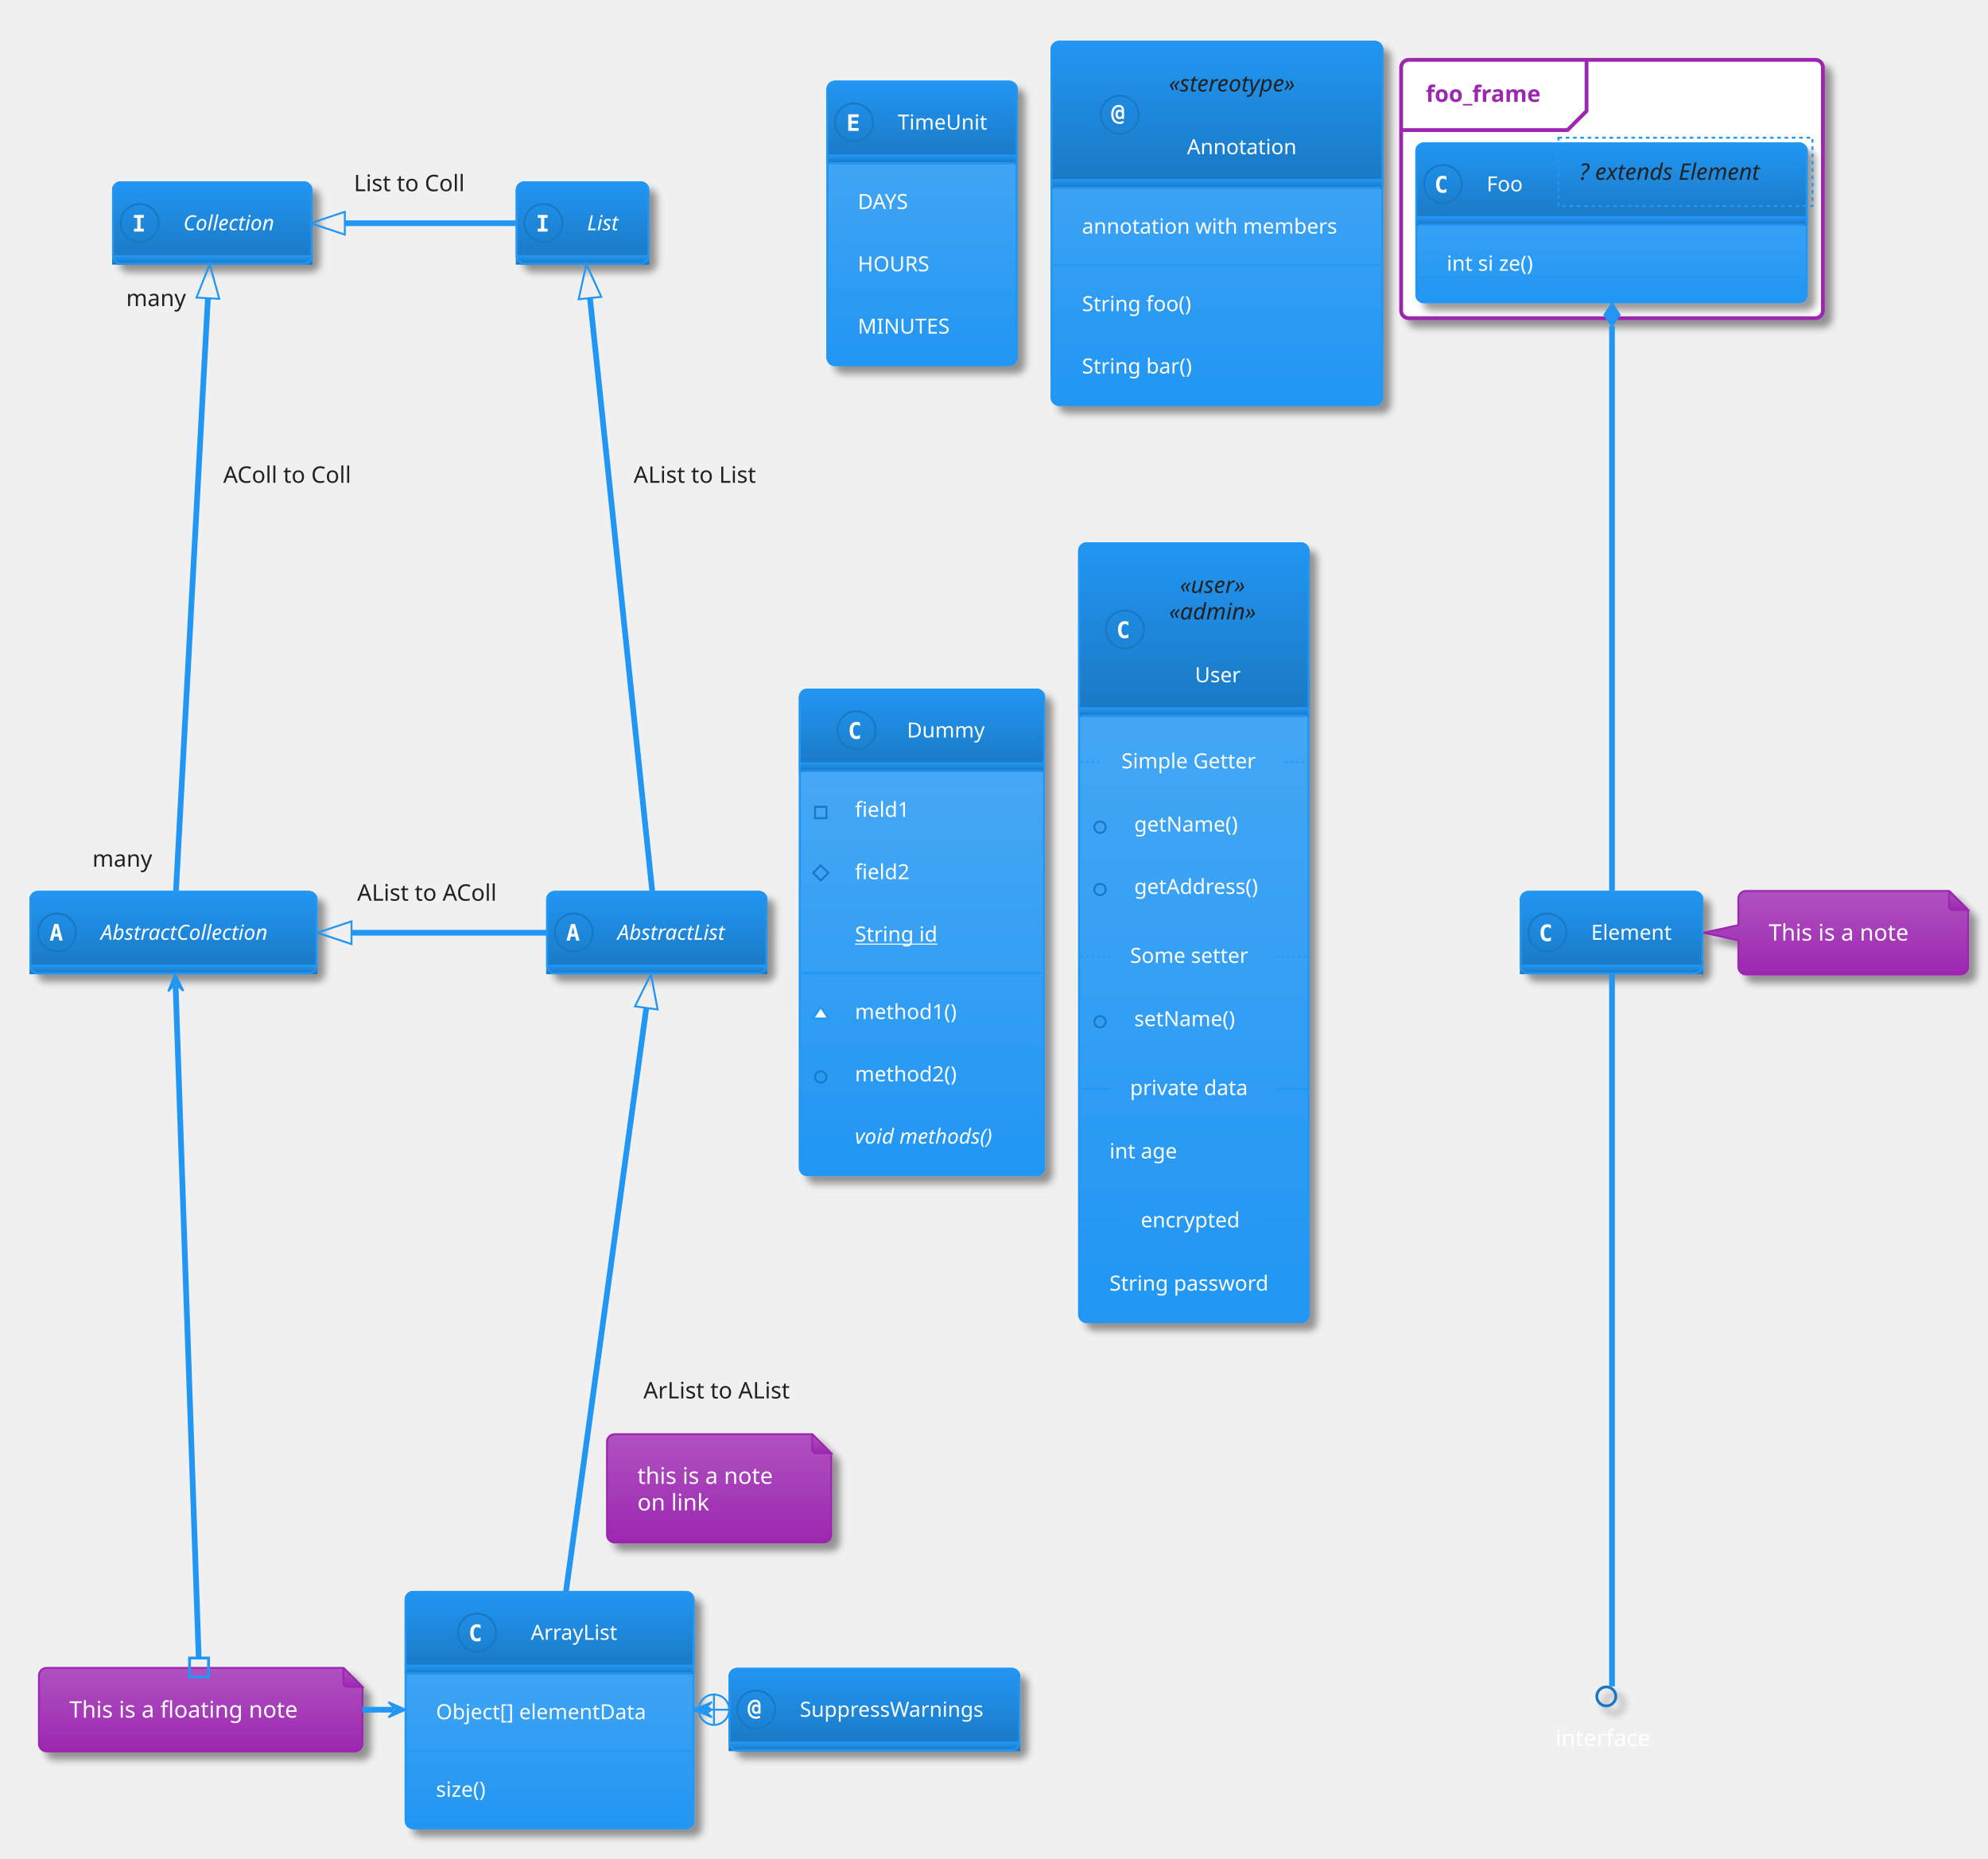
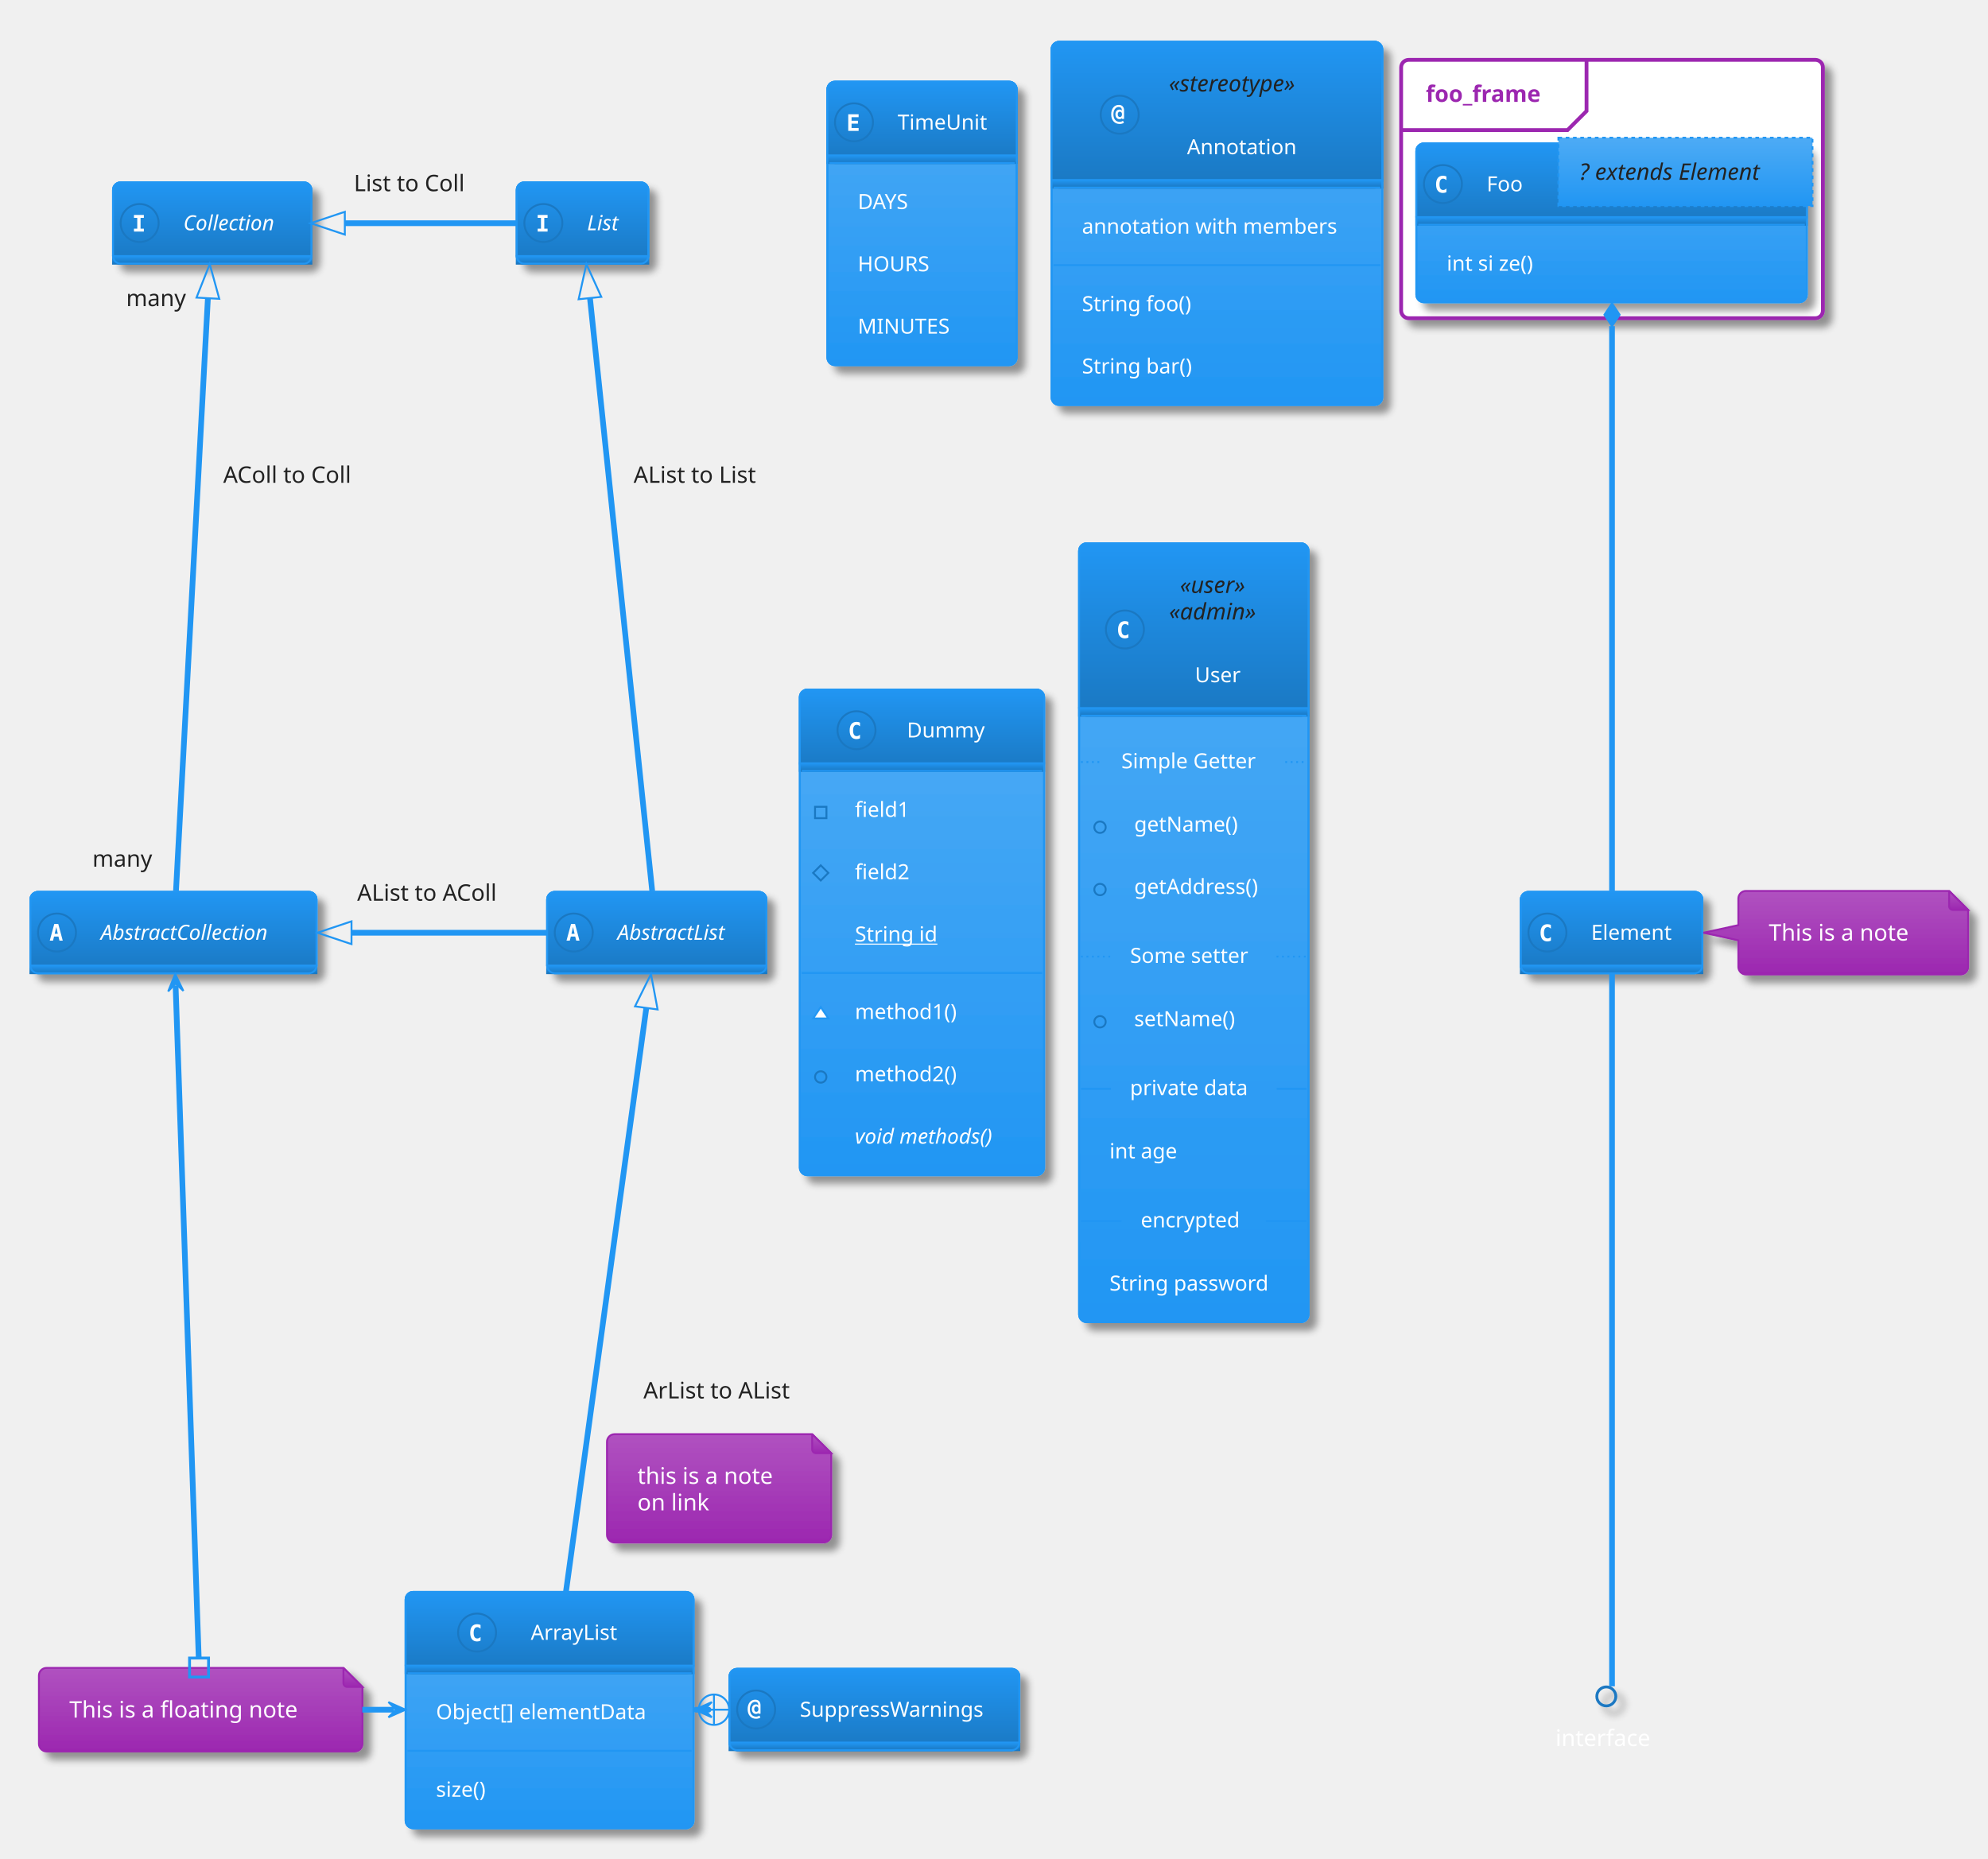
<svg xmlns="http://www.w3.org/2000/svg" contentStyleType="text/css" height="1019.792px" preserveAspectRatio="none" style="width:1090px;height:1019px;" version="1.1" viewBox="0 0 1090 1019" width="1090.625px" zoomAndPan="magnify">
  <defs>
    <linearGradient id="g10hmwjz29aixd0" x1="50%" x2="50%" y1="0%" y2="100%">
      <stop offset="0%" stop-color="#FFFFFF" />
      <stop offset="100%" stop-color="#FFFFFF" />
    </linearGradient>
    <filter height="300%" id="f10hmwjz29aixd" width="300%" x="-1" y="-1">
      <feGaussianBlur result="blurOut" stdDeviation="2.083" />
      <feColorMatrix in="blurOut" result="blurOut2" type="matrix" values="0 0 0 0 0 0 0 0 0 0 0 0 0 0 0 0 0 0 .4 0" />
      <feOffset dx="4.167" dy="4.167" in="blurOut2" result="blurOut3" />
      <feBlend in="SourceGraphic" in2="blurOut3" mode="normal" />
    </filter>
    <linearGradient id="g10hmwjz29aixd1" x1="50%" x2="50%" y1="0%" y2="100%">
      <stop offset="0%" stop-color="#4DABF5" />
      <stop offset="100%" stop-color="#2196F3" />
    </linearGradient>
    <linearGradient id="g10hmwjz29aixd2" x1="50%" x2="50%" y1="0%" y2="100%">
      <stop offset="0%" stop-color="#2196F3" />
      <stop offset="100%" stop-color="#1A78C2" />
    </linearGradient>
    <linearGradient id="g10hmwjz29aixd3" x1="50%" x2="50%" y1="0%" y2="100%">
      <stop offset="0%" stop-color="#B052C0" />
      <stop offset="100%" stop-color="#9C27B0" />
    </linearGradient>
  </defs>
  <g>
    <g id="cluster_foo_frame">
      <rect fill="url(#g10hmwjz29aixd0)" filter="url(#f10hmwjz29aixd)" height="141.667" rx="4.167" ry="4.167" style="stroke:#9C27B0;stroke-width:2.083;" width="231.25" x="768.229" y="32.812" />
      <path d="M869.883,32.812 L869.883,60.905 L859.467,71.322 L768.229,71.322 " fill="none" style="stroke:#9C27B0;stroke-width:2.083;" />
      <text fill="#9C27B0" font-family="Verdana" font-size="12.5" font-weight="bold" lengthAdjust="spacing" textLength="70.404" x="781.771" y="55.874">foo_frame</text>
    </g>
    <g id="elem_AbstractList">
      <rect codeLine="7" fill="url(#g10hmwjz29aixd1)" filter="url(#f10hmwjz29aixd)" height="44.588" id="AbstractList" rx="4.167" ry="4.167" style="stroke:#2196F3;stroke-width:1.042;" width="120.212" x="300" y="489.062" />
      <rect fill="url(#g10hmwjz29aixd2)" height="44.588" rx="4.167" ry="4.167" style="stroke:url(#g10hmwjz29aixd2);stroke-width:1.042;" width="120.212" x="300" y="489.062" />
      <rect fill="url(#g10hmwjz29aixd2)" height="4.167" style="stroke:url(#g10hmwjz29aixd2);stroke-width:1.042;" width="120.212" x="300" y="529.484" />
      <rect codeLine="7" fill="none" height="44.588" id="AbstractList" rx="4.167" ry="4.167" style="stroke:#2196F3;stroke-width:1.042;" width="120.212" x="300" y="489.062" />
      <ellipse cx="314.583" cy="511.357" fill="none" rx="10.417" ry="10.417" style="stroke:#1A78C2;stroke-width:1.042;" />
      <path d="M314.176,508.313 L313.33,512.04 L315.039,512.04 L314.176,508.313 Z M313.086,506.669 L315.283,506.669 L317.741,515.784 L315.934,515.784 L315.381,513.538 L312.972,513.538 L312.419,515.784 L310.612,515.784 L313.086,506.669 Z " fill="#FFFFFF" />
      <text fill="#FFFFFF" font-family="Verdana" font-size="11.458" font-style="italic" lengthAdjust="spacing" textLength="68.129" x="338.542" y="515.323">AbstractList</text>
    </g>
    <g id="elem_AbstractCollection">
      <rect codeLine="8" fill="url(#g10hmwjz29aixd1)" filter="url(#f10hmwjz29aixd)" height="44.588" id="AbstractCollection" rx="4.167" ry="4.167" style="stroke:#2196F3;stroke-width:1.042;" width="156.859" x="16.667" y="489.062" />
      <rect fill="url(#g10hmwjz29aixd2)" height="44.588" rx="4.167" ry="4.167" style="stroke:url(#g10hmwjz29aixd2);stroke-width:1.042;" width="156.859" x="16.667" y="489.062" />
      <rect fill="url(#g10hmwjz29aixd2)" height="4.167" style="stroke:url(#g10hmwjz29aixd2);stroke-width:1.042;" width="156.859" x="16.667" y="529.484" />
      <rect codeLine="8" fill="none" height="44.588" id="AbstractCollection" rx="4.167" ry="4.167" style="stroke:#2196F3;stroke-width:1.042;" width="156.859" x="16.667" y="489.062" />
      <ellipse cx="31.25" cy="511.357" fill="none" rx="10.417" ry="10.417" style="stroke:#1A78C2;stroke-width:1.042;" />
      <path d="M30.843,508.313 L29.997,512.04 L31.706,512.04 L30.843,508.313 Z M29.753,506.669 L31.95,506.669 L34.408,515.784 L32.601,515.784 L32.047,513.538 L29.639,513.538 L29.085,515.784 L27.279,515.784 L29.753,506.669 Z " fill="#FFFFFF" />
      <text fill="#FFFFFF" font-family="Verdana" font-size="11.458" font-style="italic" lengthAdjust="spacing" textLength="104.775" x="55.208" y="515.323">AbstractCollection</text>
    </g>
    <g id="elem_List">
      <rect codeLine="9" fill="url(#g10hmwjz29aixd1)" filter="url(#f10hmwjz29aixd)" height="44.588" id="List" rx="4.167" ry="4.167" style="stroke:#2196F3;stroke-width:1.042;" width="72.113" x="283.333" y="100" />
      <rect fill="url(#g10hmwjz29aixd2)" height="44.588" rx="4.167" ry="4.167" style="stroke:url(#g10hmwjz29aixd2);stroke-width:1.042;" width="72.113" x="283.333" y="100" />
      <rect fill="url(#g10hmwjz29aixd2)" height="4.167" style="stroke:url(#g10hmwjz29aixd2);stroke-width:1.042;" width="72.113" x="283.333" y="140.422" />
      <rect codeLine="9" fill="none" height="44.588" id="List" rx="4.167" ry="4.167" style="stroke:#2196F3;stroke-width:1.042;" width="72.113" x="283.333" y="100" />
      <ellipse cx="297.917" cy="122.294" fill="none" rx="10.417" ry="10.417" style="stroke:#1A78C2;stroke-width:1.042;" />
      <path d="M294.808,119.462 L294.808,117.867 L300.228,117.867 L300.228,119.462 L298.421,119.462 L298.421,125.387 L300.228,125.387 L300.228,126.982 L294.808,126.982 L294.808,125.387 L296.615,125.387 L296.615,119.462 L294.808,119.462 Z " fill="#FFFFFF" />
      <text fill="#FFFFFF" font-family="Verdana" font-size="11.458" font-style="italic" lengthAdjust="spacing" textLength="20.03" x="321.875" y="126.261">List</text>
    </g>
    <g id="elem_Collection">
      <rect codeLine="10" fill="url(#g10hmwjz29aixd1)" filter="url(#f10hmwjz29aixd)" height="44.588" id="Collection" rx="4.167" ry="4.167" style="stroke:#2196F3;stroke-width:1.042;" width="108.76" x="61.979" y="100" />
      <rect fill="url(#g10hmwjz29aixd2)" height="44.588" rx="4.167" ry="4.167" style="stroke:url(#g10hmwjz29aixd2);stroke-width:1.042;" width="108.76" x="61.979" y="100" />
      <rect fill="url(#g10hmwjz29aixd2)" height="4.167" style="stroke:url(#g10hmwjz29aixd2);stroke-width:1.042;" width="108.76" x="61.979" y="140.422" />
      <rect codeLine="10" fill="none" height="44.588" id="Collection" rx="4.167" ry="4.167" style="stroke:#2196F3;stroke-width:1.042;" width="108.76" x="61.979" y="100" />
      <ellipse cx="76.562" cy="122.294" fill="none" rx="10.417" ry="10.417" style="stroke:#1A78C2;stroke-width:1.042;" />
      <path d="M73.454,119.462 L73.454,117.867 L78.874,117.867 L78.874,119.462 L77.067,119.462 L77.067,125.387 L78.874,125.387 L78.874,126.982 L73.454,126.982 L73.454,125.387 L75.26,125.387 L75.26,119.462 L73.454,119.462 Z " fill="#FFFFFF" />
      <text fill="#FFFFFF" font-family="Verdana" font-size="11.458" font-style="italic" lengthAdjust="spacing" textLength="56.676" x="100.521" y="126.261">Collection</text>
    </g>
    <g id="elem_ArrayList">
      <rect codeLine="20" fill="url(#g10hmwjz29aixd1)" filter="url(#f10hmwjz29aixd)" height="129.598" id="ArrayList" rx="4.167" ry="4.167" style="stroke:#2196F3;stroke-width:1.042;" width="157.842" x="222.396" y="872.917" />
      <rect fill="url(#g10hmwjz29aixd2)" height="44.588" rx="4.167" ry="4.167" style="stroke:url(#g10hmwjz29aixd2);stroke-width:1.042;" width="157.842" x="222.396" y="872.917" />
      <rect fill="url(#g10hmwjz29aixd2)" height="4.167" style="stroke:url(#g10hmwjz29aixd2);stroke-width:1.042;" width="157.842" x="222.396" y="913.338" />
      <rect codeLine="20" fill="none" height="129.598" id="ArrayList" rx="4.167" ry="4.167" style="stroke:#2196F3;stroke-width:1.042;" width="157.842" x="222.396" y="872.917" />
      <ellipse cx="261.579" cy="895.211" fill="none" rx="10.417" ry="10.417" style="stroke:#1A78C2;stroke-width:1.042;" />
      <path d="M263.483,899.638 Q263.06,899.849 262.588,899.963 Q262.116,900.077 261.611,900.077 Q259.756,900.077 258.779,898.873 Q257.819,897.652 257.819,895.357 Q257.819,893.046 258.779,891.842 Q259.756,890.621 261.611,890.621 Q262.116,890.621 262.588,890.735 Q263.076,890.832 263.483,891.06 L263.483,893.062 Q263.027,892.639 262.588,892.444 Q262.149,892.232 261.693,892.232 Q260.7,892.232 260.195,893.03 Q259.691,893.811 259.691,895.357 Q259.691,896.887 260.195,897.668 Q260.7,898.45 261.693,898.45 Q262.149,898.45 262.588,898.254 Q263.027,898.059 263.483,897.636 L263.483,899.638 Z " fill="#FFFFFF" />
      <text fill="#FFFFFF" font-family="Verdana" font-size="11.458" lengthAdjust="spacing" textLength="51.093" x="291.004" y="899.178">ArrayList</text>
      <line style="stroke:#2196F3;stroke-width:1.042;" x1="223.438" x2="379.196" y1="917.505" y2="917.505" />
      <text fill="#FFFFFF" font-family="Verdana" font-size="11.458" lengthAdjust="spacing" textLength="124.509" x="239.062" y="942.724">Object[] elementData</text>
      <line style="stroke:#2196F3;stroke-width:1.042;" x1="223.438" x2="379.196" y1="960.01" y2="960.01" />
      <text fill="#FFFFFF" font-family="Verdana" font-size="11.458" lengthAdjust="spacing" textLength="31.158" x="239.062" y="985.229">size()</text>
    </g>
    <g id="elem_TimeUnit">
      <rect codeLine="25" fill="url(#g10hmwjz29aixd1)" filter="url(#f10hmwjz29aixd)" height="155.436" id="TimeUnit" rx="4.167" ry="4.167" style="stroke:#2196F3;stroke-width:1.042;" width="103.802" x="453.646" y="44.792" />
      <rect fill="url(#g10hmwjz29aixd2)" height="44.588" rx="4.167" ry="4.167" style="stroke:url(#g10hmwjz29aixd2);stroke-width:1.042;" width="103.802" x="453.646" y="44.792" />
      <rect fill="url(#g10hmwjz29aixd2)" height="4.167" style="stroke:url(#g10hmwjz29aixd2);stroke-width:1.042;" width="103.802" x="453.646" y="85.213" />
      <rect codeLine="25" fill="none" height="155.436" id="TimeUnit" rx="4.167" ry="4.167" style="stroke:#2196F3;stroke-width:1.042;" width="103.802" x="453.646" y="44.792" />
      <ellipse cx="468.229" cy="67.086" fill="none" rx="10.417" ry="10.417" style="stroke:#1A78C2;stroke-width:1.042;" />
      <path d="M470.768,71.773 L465.088,71.773 L465.088,62.659 L470.768,62.659 L470.768,64.254 L466.894,64.254 L466.894,66.207 L470.394,66.207 L470.394,67.802 L466.894,67.802 L466.894,70.178 L470.768,70.178 L470.768,71.773 Z " fill="#FFFFFF" />
      <text fill="#FFFFFF" font-family="Verdana" font-size="11.458" lengthAdjust="spacing" textLength="51.719" x="492.188" y="71.053">TimeUnit</text>
      <line style="stroke:#2196F3;stroke-width:1.042;" x1="454.688" x2="556.407" y1="89.38" y2="89.38" />
      <text fill="#FFFFFF" font-family="Verdana" font-size="11.458" lengthAdjust="spacing" textLength="30.934" x="470.312" y="114.599">DAYS</text>
      <text fill="#FFFFFF" font-family="Verdana" font-size="11.458" lengthAdjust="spacing" textLength="41.257" x="470.312" y="148.771">HOURS</text>
      <text fill="#FFFFFF" font-family="Verdana" font-size="11.458" lengthAdjust="spacing" textLength="51.736" x="470.312" y="182.942">MINUTES</text>
    </g>
    <g id="elem_SuppressWarnings">
      <rect codeLine="31" fill="url(#g10hmwjz29aixd1)" filter="url(#f10hmwjz29aixd)" height="44.588" id="SuppressWarnings" rx="4.167" ry="4.167" style="stroke:#2196F3;stroke-width:1.042;" width="158.879" x="400" y="915.104" />
      <rect fill="url(#g10hmwjz29aixd2)" height="44.588" rx="4.167" ry="4.167" style="stroke:url(#g10hmwjz29aixd2);stroke-width:1.042;" width="158.879" x="400" y="915.104" />
      <rect fill="url(#g10hmwjz29aixd2)" height="4.167" style="stroke:url(#g10hmwjz29aixd2);stroke-width:1.042;" width="158.879" x="400" y="955.526" />
      <rect codeLine="31" fill="none" height="44.588" id="SuppressWarnings" rx="4.167" ry="4.167" style="stroke:#2196F3;stroke-width:1.042;" width="158.879" x="400" y="915.104" />
      <ellipse cx="414.583" cy="937.398" fill="none" rx="10.417" ry="10.417" style="stroke:#1A78C2;stroke-width:1.042;" />
      <path d="M415.837,937.203 Q415.837,936.503 415.527,936.112 Q415.218,935.722 414.665,935.722 Q414.128,935.722 413.818,936.112 Q413.509,936.503 413.509,937.203 Q413.509,937.887 413.818,938.277 Q414.128,938.668 414.665,938.668 Q415.218,938.668 415.527,938.277 Q415.837,937.887 415.837,937.203 Z M416.976,939.693 L415.772,939.693 L415.772,939.205 Q415.544,939.514 415.218,939.677 Q414.909,939.823 414.469,939.823 Q413.477,939.823 412.858,939.107 Q412.24,938.375 412.24,937.203 Q412.24,936.015 412.842,935.299 Q413.46,934.582 414.469,934.582 Q414.909,934.582 415.234,934.729 Q415.56,934.875 415.772,935.168 L415.772,934.924 Q415.772,934.094 415.316,933.639 Q414.86,933.183 414.03,933.183 Q412.76,933.183 411.947,934.306 Q411.149,935.413 411.149,937.203 Q411.149,939.075 412.077,940.198 Q413.005,941.304 414.551,941.304 Q415.039,941.304 415.495,941.158 Q415.95,941.012 416.374,940.719 L416.927,941.793 Q416.439,942.135 415.853,942.297 Q415.267,942.476 414.616,942.476 Q412.467,942.476 411.198,941.044 Q409.928,939.628 409.928,937.203 Q409.928,934.843 411.068,933.427 Q412.223,932.011 414.095,932.011 Q415.43,932.011 416.195,932.808 Q416.976,933.606 416.976,935.006 L416.976,939.693 Z " fill="#FFFFFF" />
      <text fill="#FFFFFF" font-family="Verdana" font-size="11.458" lengthAdjust="spacing" textLength="106.795" x="438.542" y="941.365">SuppressWarnings</text>
    </g>
    <g id="elem_Annotation">
      <rect codeLine="33" fill="url(#g10hmwjz29aixd1)" filter="url(#f10hmwjz29aixd)" height="199.154" id="Annotation" rx="4.167" ry="4.167" style="stroke:#2196F3;stroke-width:1.042;" width="181.324" x="576.562" y="22.917" />
      <rect fill="url(#g10hmwjz29aixd2)" height="79.972" rx="4.167" ry="4.167" style="stroke:url(#g10hmwjz29aixd2);stroke-width:1.042;" width="181.324" x="576.562" y="22.917" />
      <rect fill="url(#g10hmwjz29aixd2)" height="4.167" style="stroke:url(#g10hmwjz29aixd2);stroke-width:1.042;" width="181.324" x="576.562" y="98.722" />
      <rect codeLine="33" fill="none" height="199.154" id="Annotation" rx="4.167" ry="4.167" style="stroke:#2196F3;stroke-width:1.042;" width="181.324" x="576.562" y="22.917" />
      <ellipse cx="613.919" cy="62.903" fill="none" rx="10.417" ry="10.417" style="stroke:#1A78C2;stroke-width:1.042;" />
      <path d="M615.172,62.708 Q615.172,62.008 614.863,61.617 Q614.554,61.226 614,61.226 Q613.463,61.226 613.154,61.617 Q612.845,62.008 612.845,62.708 Q612.845,63.391 613.154,63.782 Q613.463,64.172 614,64.172 Q614.554,64.172 614.863,63.782 Q615.172,63.391 615.172,62.708 Z M616.312,65.198 L615.107,65.198 L615.107,64.71 Q614.879,65.019 614.554,65.181 Q614.244,65.328 613.805,65.328 Q612.812,65.328 612.194,64.612 Q611.575,63.879 611.575,62.708 Q611.575,61.519 612.177,60.803 Q612.796,60.087 613.805,60.087 Q614.244,60.087 614.57,60.234 Q614.895,60.38 615.107,60.673 L615.107,60.429 Q615.107,59.599 614.651,59.143 Q614.196,58.687 613.365,58.687 Q612.096,58.687 611.282,59.81 Q610.485,60.917 610.485,62.708 Q610.485,64.579 611.412,65.702 Q612.34,66.809 613.886,66.809 Q614.375,66.809 614.83,66.663 Q615.286,66.516 615.709,66.223 L616.263,67.297 Q615.774,67.639 615.188,67.802 Q614.602,67.981 613.951,67.981 Q611.803,67.981 610.534,66.549 Q609.264,65.133 609.264,62.708 Q609.264,60.347 610.403,58.931 Q611.559,57.516 613.431,57.516 Q614.765,57.516 615.53,58.313 Q616.312,59.111 616.312,60.51 L616.312,65.198 Z " fill="#FFFFFF" />
      <text fill="#222222" font-family="Verdana" font-size="12.5" font-style="italic" lengthAdjust="spacing" textLength="82.8" x="640.855" y="50.144">«stereotype»</text>
      <text fill="#FFFFFF" font-family="Verdana" font-size="11.458" lengthAdjust="spacing" textLength="62.836" x="650.837" y="84.562">Annotation</text>
      <line style="stroke:#2196F3;stroke-width:1.042;" x1="577.604" x2="756.845" y1="102.889" y2="102.889" />
      <text fill="#FFFFFF" font-family="Verdana" font-size="11.458" lengthAdjust="spacing" textLength="147.99" x="593.229" y="128.108">annotation with members</text>
      <line style="stroke:#2196F3;stroke-width:1.042;" x1="577.604" x2="756.845" y1="145.394" y2="145.394" />
      <text fill="#FFFFFF" font-family="Verdana" font-size="11.458" lengthAdjust="spacing" textLength="64.834" x="593.229" y="170.613">String foo()</text>
      <text fill="#FFFFFF" font-family="Verdana" font-size="11.458" lengthAdjust="spacing" textLength="65.785" x="593.229" y="204.785">String bar()</text>
    </g>
    <g id="elem_Dummy">
      <rect codeLine="39" fill="url(#g10hmwjz29aixd1)" filter="url(#f10hmwjz29aixd)" height="266.284" id="Dummy" rx="4.167" ry="4.167" style="stroke:#2196F3;stroke-width:1.042;" width="133.926" x="438.542" y="378.125" />
      <rect fill="url(#g10hmwjz29aixd2)" height="44.588" rx="4.167" ry="4.167" style="stroke:url(#g10hmwjz29aixd2);stroke-width:1.042;" width="133.926" x="438.542" y="378.125" />
      <rect fill="url(#g10hmwjz29aixd2)" height="4.167" style="stroke:url(#g10hmwjz29aixd2);stroke-width:1.042;" width="133.926" x="438.542" y="418.546" />
      <rect codeLine="39" fill="none" height="266.284" id="Dummy" rx="4.167" ry="4.167" style="stroke:#2196F3;stroke-width:1.042;" width="133.926" x="438.542" y="378.125" />
      <ellipse cx="469.619" cy="400.419" fill="none" rx="10.417" ry="10.417" style="stroke:#1A78C2;stroke-width:1.042;" />
      <path d="M471.523,404.846 Q471.1,405.058 470.628,405.172 Q470.156,405.286 469.651,405.286 Q467.796,405.286 466.819,404.081 Q465.859,402.861 465.859,400.566 Q465.859,398.254 466.819,397.05 Q467.796,395.829 469.651,395.829 Q470.156,395.829 470.628,395.943 Q471.116,396.041 471.523,396.269 L471.523,398.271 Q471.067,397.848 470.628,397.652 Q470.188,397.441 469.733,397.441 Q468.74,397.441 468.235,398.238 Q467.731,399.019 467.731,400.566 Q467.731,402.096 468.235,402.877 Q468.74,403.658 469.733,403.658 Q470.188,403.658 470.628,403.463 Q471.067,403.267 471.523,402.844 L471.523,404.846 Z " fill="#FFFFFF" />
      <text fill="#FFFFFF" font-family="Verdana" font-size="11.458" lengthAdjust="spacing" textLength="45.19" x="497.242" y="404.386">Dummy</text>
      <line style="stroke:#2196F3;stroke-width:1.042;" x1="439.583" x2="571.426" y1="422.713" y2="422.713" />
      <rect fill="none" height="6.25" style="stroke:#1A78C2;stroke-width:1.042;" width="6.25" x="446.875" y="442.403" />
      <text fill="#FFFFFF" font-family="Verdana" font-size="11.458" lengthAdjust="spacing" textLength="32.014" x="468.75" y="447.932">field1</text>
      <polygon fill="none" points="450,474.491,454.167,478.658,450,482.825,445.833,478.658" style="stroke:#1A78C2;stroke-width:1.042;" />
      <text fill="#FFFFFF" font-family="Verdana" font-size="11.458" lengthAdjust="spacing" textLength="32.014" x="468.75" y="482.104">field2</text>
      <text fill="#FFFFFF" font-family="Verdana" font-size="11.458" lengthAdjust="spacing" text-decoration="underline" textLength="48.295" x="468.75" y="516.275">String id</text>
      <line style="stroke:#2196F3;stroke-width:1.042;" x1="439.583" x2="571.426" y1="533.561" y2="533.561" />
      <polygon fill="url(#g10hmwjz29aixd0)" points="450,552.21,445.833,558.46,454.167,558.46" style="stroke:#2196F3;stroke-width:1.042;" />
      <text fill="#FFFFFF" font-family="Verdana" font-size="11.458" lengthAdjust="spacing" textLength="60.481" x="468.75" y="558.78">method1()</text>
      <ellipse cx="450" cy="590.548" fill="none" rx="3.125" ry="3.125" style="stroke:#1A78C2;stroke-width:1.042;" />
      <text fill="#FFFFFF" font-family="Verdana" font-size="11.458" lengthAdjust="spacing" textLength="60.481" x="468.75" y="592.952">method2()</text>
      <text fill="#FFFFFF" font-family="Verdana" font-size="11.458" font-style="italic" lengthAdjust="spacing" textLength="87.051" x="468.75" y="627.124">void methods()</text>
    </g>
    <g id="elem_N1">
      <path d="M21.354,918.75 L21.354,956.217 A4.167,4.167 0 0 0 25.521,960.384 L194.552,960.384 A4.167,4.167 0 0 0 198.718,956.217 L198.718,925 L188.302,914.583 L25.521,914.583 A4.167,4.167 0 0 0 21.354,918.75 " fill="url(#g10hmwjz29aixd3)" filter="url(#f10hmwjz29aixd)" style="stroke:#9C27B0;stroke-width:1.042;" />
      <path d="M188.302,914.583 L188.302,922.917 A2.083,2.083 0 0 0 190.385,925 L198.718,925 L188.302,914.583 " fill="url(#g10hmwjz29aixd3)" style="stroke:#9C27B0;stroke-width:1.042;" />
      <text fill="#FFFFFF" font-family="Verdana" font-size="12.5" lengthAdjust="spacing" textLength="134.656" x="38.021" y="941.811">This is a floating note</text>
    </g>
    <g id="elem_Element">
      <rect fill="url(#g10hmwjz29aixd1)" filter="url(#f10hmwjz29aixd)" height="44.588" id="Element" rx="4.167" ry="4.167" style="stroke:#2196F3;stroke-width:1.042;" width="99.522" x="833.854" y="489.062" />
      <rect fill="url(#g10hmwjz29aixd2)" height="44.588" rx="4.167" ry="4.167" style="stroke:url(#g10hmwjz29aixd2);stroke-width:1.042;" width="99.522" x="833.854" y="489.062" />
      <rect fill="url(#g10hmwjz29aixd2)" height="4.167" style="stroke:url(#g10hmwjz29aixd2);stroke-width:1.042;" width="99.522" x="833.854" y="529.484" />
      <rect fill="none" height="44.588" id="Element" rx="4.167" ry="4.167" style="stroke:#2196F3;stroke-width:1.042;" width="99.522" x="833.854" y="489.062" />
      <ellipse cx="848.438" cy="511.357" fill="none" rx="10.417" ry="10.417" style="stroke:#1A78C2;stroke-width:1.042;" />
      <path d="M850.342,515.784 Q849.919,515.995 849.447,516.109 Q848.975,516.223 848.47,516.223 Q846.615,516.223 845.638,515.019 Q844.678,513.798 844.678,511.503 Q844.678,509.192 845.638,507.988 Q846.615,506.767 848.47,506.767 Q848.975,506.767 849.447,506.881 Q849.935,506.978 850.342,507.206 L850.342,509.208 Q849.886,508.785 849.447,508.59 Q849.007,508.378 848.551,508.378 Q847.559,508.378 847.054,509.176 Q846.549,509.957 846.549,511.503 Q846.549,513.033 847.054,513.814 Q847.559,514.596 848.551,514.596 Q849.007,514.596 849.447,514.4 Q849.886,514.205 850.342,513.782 L850.342,515.784 Z " fill="#FFFFFF" />
      <text fill="#FFFFFF" font-family="Verdana" font-size="11.458" lengthAdjust="spacing" textLength="47.439" x="872.396" y="515.323">Element</text>
    </g>
    <g id="elem_Elementlol26">
      <ellipse cx="880.729" cy="930.208" fill="none" filter="url(#f10hmwjz29aixd)" rx="5.208" ry="5.208" style="stroke:#1A78C2;stroke-width:1.562;" />
    </g>
    <text fill="#FFFFFF" font-family="Verdana" font-size="12.5" lengthAdjust="spacing" textLength="55.749" x="852.854" y="957.436">interface</text>
    <g id="elem_GMN31">
      <path d="M953.125,492.708 L953.125,507.292 L933.98,511.458 L953.125,515.625 L953.125,530.176 A4.167,4.167 0 0 0 957.292,534.342 L1074.937,534.342 A4.167,4.167 0 0 0 1079.104,530.176 L1079.104,498.958 L1068.687,488.542 L957.292,488.542 A4.167,4.167 0 0 0 953.125,492.708 " fill="url(#g10hmwjz29aixd3)" filter="url(#f10hmwjz29aixd)" style="stroke:#9C27B0;stroke-width:1.042;" />
      <path d="M1068.687,488.542 L1068.687,496.875 A2.083,2.083 0 0 0 1070.77,498.958 L1079.104,498.958 L1068.687,488.542 " fill="url(#g10hmwjz29aixd3)" style="stroke:#9C27B0;stroke-width:1.042;" />
      <text fill="#FFFFFF" font-family="Verdana" font-size="12.5" lengthAdjust="spacing" textLength="83.27" x="969.792" y="515.769">This is a note</text>
    </g>
    <g id="elem_User">
      <rect codeLine="69" fill="url(#g10hmwjz29aixd1)" filter="url(#f10hmwjz29aixd)" height="427.067" id="User" rx="4.167" ry="4.167" style="stroke:#2196F3;stroke-width:1.042;" width="125.772" x="591.667" y="297.917" />
      <rect fill="url(#g10hmwjz29aixd2)" height="94.523" rx="4.167" ry="4.167" style="stroke:url(#g10hmwjz29aixd2);stroke-width:1.042;" width="125.772" x="591.667" y="297.917" />
      <rect fill="url(#g10hmwjz29aixd2)" height="4.167" style="stroke:url(#g10hmwjz29aixd2);stroke-width:1.042;" width="125.772" x="591.667" y="388.273" />
      <rect codeLine="69" fill="none" height="427.067" id="User" rx="4.167" ry="4.167" style="stroke:#2196F3;stroke-width:1.042;" width="125.772" x="591.667" y="297.917" />
      <ellipse cx="616.777" cy="345.178" fill="none" rx="10.417" ry="10.417" style="stroke:#1A78C2;stroke-width:1.042;" />
      <path d="M618.682,349.605 Q618.258,349.817 617.786,349.931 Q617.314,350.045 616.81,350.045 Q614.954,350.045 613.978,348.84 Q613.017,347.62 613.017,345.325 Q613.017,343.014 613.978,341.809 Q614.954,340.588 616.81,340.588 Q617.314,340.588 617.786,340.702 Q618.275,340.8 618.682,341.028 L618.682,343.03 Q618.226,342.607 617.786,342.411 Q617.347,342.2 616.891,342.2 Q615.898,342.2 615.394,342.997 Q614.889,343.779 614.889,345.325 Q614.889,346.855 615.394,347.636 Q615.898,348.417 616.891,348.417 Q617.347,348.417 617.786,348.222 Q618.226,348.026 618.682,347.603 L618.682,349.605 Z " fill="#FFFFFF" />
      <text fill="#222222" font-family="Verdana" font-size="12.5" font-style="italic" lengthAdjust="spacing" textLength="42.56" x="646.942" y="325.144">«user»</text>
      <text fill="#222222" font-family="Verdana" font-size="12.5" font-style="italic" lengthAdjust="spacing" textLength="54.462" x="640.992" y="339.695">«admin»</text>
      <text fill="#FFFFFF" font-family="Verdana" font-size="11.458" lengthAdjust="spacing" textLength="26.117" x="655.164" y="374.112">User</text>
      <line style="stroke:#2196F3;stroke-width:1.042;" x1="592.708" x2="716.397" y1="392.44" y2="392.44" />
      <ellipse cx="603.125" cy="453.593" fill="none" rx="3.125" ry="3.125" style="stroke:#1A78C2;stroke-width:1.042;" />
      <text fill="#FFFFFF" font-family="Verdana" font-size="11.458" lengthAdjust="spacing" textLength="61.561" x="621.875" y="455.997">getName()</text>
      <ellipse cx="603.125" cy="487.764" fill="none" rx="3.125" ry="3.125" style="stroke:#1A78C2;stroke-width:1.042;" />
      <text fill="#FFFFFF" font-family="Verdana" font-size="11.458" lengthAdjust="spacing" textLength="73.841" x="621.875" y="490.169">getAddress()</text>
      <line style="stroke:#2196F3;stroke-width:1.042;stroke-dasharray:1.0,2.0;" x1="592.708" x2="604.415" y1="417.859" y2="417.859" />
      <text fill="#FFFFFF" font-family="Verdana" font-size="11.458" lengthAdjust="spacing" textLength="79.442" x="614.832" y="421.305">Simple Getter</text>
      <line style="stroke:#2196F3;stroke-width:1.042;stroke-dasharray:1.0,2.0;" x1="704.69" x2="716.397" y1="417.859" y2="417.859" />
      <ellipse cx="603.125" cy="560.274" fill="none" rx="3.125" ry="3.125" style="stroke:#1A78C2;stroke-width:1.042;" />
      <text fill="#FFFFFF" font-family="Verdana" font-size="11.458" lengthAdjust="spacing" textLength="60.257" x="621.875" y="562.678">setName()</text>
      <line style="stroke:#2196F3;stroke-width:1.042;stroke-dasharray:1.0,2.0;" x1="592.708" x2="609.185" y1="524.54" y2="524.54" />
      <text fill="#FFFFFF" font-family="Verdana" font-size="11.458" lengthAdjust="spacing" textLength="69.903" x="619.601" y="527.986">Some setter</text>
      <line style="stroke:#2196F3;stroke-width:1.042;stroke-dasharray:1.0,2.0;" x1="699.921" x2="716.397" y1="524.54" y2="524.54" />
      <text fill="#FFFFFF" font-family="Verdana" font-size="11.458" lengthAdjust="spacing" textLength="39.925" x="608.333" y="635.188">int age</text>
      <line style="stroke:#2196F3;stroke-width:1.042;" x1="592.708" x2="609.154" y1="597.05" y2="597.05" />
      <text fill="#FFFFFF" font-family="Verdana" font-size="11.458" lengthAdjust="spacing" textLength="69.964" x="619.571" y="600.496">private data</text>
      <line style="stroke:#2196F3;stroke-width:1.042;" x1="699.951" x2="716.397" y1="597.05" y2="597.05" />
      <text fill="#FFFFFF" font-family="Verdana" font-size="11.458" lengthAdjust="spacing" textLength="92.439" x="608.333" y="707.698">String password</text>
      <line style="stroke:#2196F3;stroke-width:1.042;" x1="592.708" x2="615.04" y1="669.56" y2="669.56" />
      <text fill="#FFFFFF" font-family="Verdana" font-size="11.458" lengthAdjust="spacing" textLength="58.192" x="625.457" y="673.006">encrypted</text>
      <line style="stroke:#2196F3;stroke-width:1.042;" x1="694.066" x2="716.397" y1="669.56" y2="669.56" />
    </g>
    <g id="elem_Foo">
      <rect codeLine="54" fill="url(#g10hmwjz29aixd1)" filter="url(#f10hmwjz29aixd)" height="87.093" id="Foo" rx="4.167" ry="4.167" style="stroke:#2196F3;stroke-width:1.042;" width="214.077" x="776.562" y="78.646" />
      <rect fill="url(#g10hmwjz29aixd2)" height="44.588" rx="4.167" ry="4.167" style="stroke:url(#g10hmwjz29aixd2);stroke-width:1.042;" width="214.077" x="776.562" y="78.646" />
      <rect fill="url(#g10hmwjz29aixd2)" height="4.167" style="stroke:url(#g10hmwjz29aixd2);stroke-width:1.042;" width="214.077" x="776.562" y="119.067" />
      <rect codeLine="54" fill="none" height="87.093" id="Foo" rx="4.167" ry="4.167" style="stroke:#2196F3;stroke-width:1.042;" width="214.077" x="776.562" y="78.646" />
      <ellipse cx="791.146" cy="100.94" fill="none" rx="10.417" ry="10.417" style="stroke:#1A78C2;stroke-width:1.042;" />
      <path d="M793.05,105.367 Q792.627,105.579 792.155,105.692 Q791.683,105.806 791.178,105.806 Q789.323,105.806 788.346,104.602 Q787.386,103.381 787.386,101.086 Q787.386,98.775 788.346,97.571 Q789.323,96.35 791.178,96.35 Q791.683,96.35 792.155,96.464 Q792.643,96.562 793.05,96.79 L793.05,98.791 Q792.594,98.368 792.155,98.173 Q791.716,97.961 791.26,97.961 Q790.267,97.961 789.762,98.759 Q789.258,99.54 789.258,101.086 Q789.258,102.616 789.762,103.398 Q790.267,104.179 791.26,104.179 Q791.716,104.179 792.155,103.984 Q792.594,103.788 793.05,103.365 L793.05,105.367 Z " fill="#FFFFFF" />
      <text fill="#FFFFFF" font-family="Verdana" font-size="11.458" lengthAdjust="spacing" textLength="20.612" x="815.104" y="104.907">Foo</text>
-       <rect fill="none" height="37.467" style="stroke:#2196F3;stroke-width:1.042;stroke-dasharray:2.0,2.0;" width="139.298" x="854.466" y="75.521" />
+       <rect fill="url(#g10hmwjz29aixd1)" height="37.467" style="stroke:#2196F3;stroke-width:1.042;stroke-dasharray:2.0,2.0;" width="139.298" x="854.466" y="75.521" />
      <text fill="#222222" font-family="Verdana" font-size="12.5" font-style="italic" lengthAdjust="spacing" textLength="116.382" x="865.924" y="98.582">? extends Element</text>
      <line style="stroke:#2196F3;stroke-width:1.042;" x1="777.604" x2="989.598" y1="123.234" y2="123.234" />
      <text fill="#FFFFFF" font-family="Verdana" font-size="11.458" lengthAdjust="spacing" textLength="53.381" x="793.229" y="148.453">int si ze()</text>
    </g>
    <polygon fill="none" points="321.513,144.794,317.255,164.095,329.686,162.789,321.513,144.794" style="stroke:#2196F3;stroke-width:1.042;" />
    <path d="M323.471,163.442 C330.557,230.941 350.465,420.582 357.611,488.649 " fill="none" style="stroke:#2196F3;stroke-width:3.125;" />
    <text fill="#222222" font-family="Verdana" font-size="12.5" lengthAdjust="spacing" textLength="72.748" x="347.396" y="264.728">AList to List</text>
    <polygon fill="none" points="114.996,144.794,107.747,163.181,120.229,163.853,114.996,144.794" style="stroke:#2196F3;stroke-width:1.042;" />
    <path d="M113.988,163.517 C110.354,231.017 100.149,420.582 96.484,488.649 " fill="none" style="stroke:#2196F3;stroke-width:3.125;" />
    <text fill="#222222" font-family="Verdana" font-size="12.5" lengthAdjust="spacing" textLength="75.69" x="122.396" y="264.728">AColl to Coll</text>
    <text fill="#222222" font-family="Verdana" font-size="12.5" lengthAdjust="spacing" textLength="35.156" x="50.651" y="475.252">many</text>
    <text fill="#222222" font-family="Verdana" font-size="12.5" lengthAdjust="spacing" textLength="35.156" x="69.163" y="167.856">many</text>
    <polygon fill="none" points="170.313,122.396,189.063,128.646,189.063,116.146,170.313,122.396" style="stroke:#2196F3;stroke-width:1.042;" />
    <path d="M189.063,122.396 C224.79,122.396 251.855,122.396 283.183,122.396 " fill="none" style="stroke:#2196F3;stroke-width:3.125;" />
    <text fill="#222222" font-family="Verdana" font-size="12.5" lengthAdjust="spacing" textLength="65.668" x="194.01" y="104.832">List to Coll</text>
    <polygon fill="none" points="173.98,511.458,192.73,517.708,192.73,505.208,173.98,511.458" style="stroke:#2196F3;stroke-width:1.042;" />
    <path d="M192.73,511.458 C232.945,511.458 262.367,511.458 299.599,511.458 " fill="none" style="stroke:#2196F3;stroke-width:3.125;" />
    <text fill="#222222" font-family="Verdana" font-size="12.5" lengthAdjust="spacing" textLength="82.77" x="195.833" y="493.894">AList to AColl</text>
    <polygon fill="none" points="356.923,534.107,348.175,551.83,360.559,553.534,356.923,534.107" style="stroke:#2196F3;stroke-width:1.042;" />
    <path d="M354.367,552.682 C345.846,614.609 323.653,775.91 310.318,872.826 " fill="none" style="stroke:#2196F3;stroke-width:3.125;" />
    <text fill="#222222" font-family="Verdana" font-size="12.5" lengthAdjust="spacing" textLength="86.438" x="352.778" y="766.811">ArList to AList</text>
    <path d="M332.812,790.592 L332.812,841.634 A4.167,4.167 0 0 0 336.979,845.801 L451.562,845.801 A4.167,4.167 0 0 0 455.729,841.634 L455.729,796.842 L445.312,786.426 L336.979,786.426 A4.167,4.167 0 0 0 332.812,790.592 " fill="url(#g10hmwjz29aixd3)" filter="url(#f10hmwjz29aixd)" style="stroke:#9C27B0;stroke-width:1.042;" />
    <path d="M445.312,786.426 L445.312,794.759 A2.083,2.083 0 0 0 447.396,796.842 L455.729,796.842 L445.312,786.426 " fill="url(#g10hmwjz29aixd3)" style="stroke:#9C27B0;stroke-width:1.042;" />
    <text fill="#FFFFFF" font-family="Verdana" font-size="12.5" lengthAdjust="spacing" textLength="80.536" x="349.479" y="813.654">this is a note</text>
    <text fill="#FFFFFF" font-family="Verdana" font-size="12.5" lengthAdjust="spacing" textLength="41.65" x="349.479" y="828.204">on link</text>
    <polygon fill="#2196F3" points="380.884,937.5,390.259,941.667,386.092,937.5,390.259,933.333,380.884,937.5" style="stroke:#2196F3;stroke-width:1.042;" />
    <ellipse cx="391.462" cy="937.5" fill="none" rx="8.333" ry="8.333" style="stroke:#2196F3;stroke-width:1.042;" />
    <line style="stroke:#2196F3;stroke-width:1.042;" x1="383.129" x2="399.795" y1="937.5" y2="937.5" />
    <line style="stroke:#2196F3;stroke-width:1.042;" x1="391.462" x2="391.462" y1="929.167" y2="945.833" />
    <path d="M387.134,937.5 C393.438,937.5 376.825,937.5 383.129,937.5 " fill="none" style="stroke:#2196F3;stroke-width:3.125;" />
    <polygon fill="#2196F3" points="96.056,534.107,92.214,543.62,96.235,539.312,100.542,543.333,96.056,534.107" style="stroke:#2196F3;stroke-width:1.042;" />
    <rect fill="none" height="10.417" style="stroke:#2196F3;stroke-width:1.562;" width="10.417" x="103.928" y="909.178" />
    <path d="M96.271,540.353 C98.766,612.911 106.438,835.936 108.958,909.181 " fill="none" style="stroke:#2196F3;stroke-width:3.125;" />
    <polygon fill="#2196F3" points="222.342,937.5,212.967,933.333,217.134,937.5,212.967,941.667,222.342,937.5" style="stroke:#2196F3;stroke-width:1.042;" />
    <path d="M198.617,937.5 C206.525,937.5 208.184,937.5 216.092,937.5 " fill="none" style="stroke:#2196F3;stroke-width:3.125;" />
    <polygon fill="#2196F3" points="883.854,166.33,879.688,172.58,883.854,178.83,888.021,172.58,883.854,166.33" style="stroke:#2196F3;stroke-width:1.042;" />
    <path d="M883.854,178.83 C883.854,261.283 883.854,426.723 883.854,488.644 " fill="none" style="stroke:#2196F3;stroke-width:3.125;" />
    <path d="M883.854,534.107 C883.854,610.546 883.854,866.688 883.854,924.706 " fill="none" style="stroke:#2196F3;stroke-width:3.125;" />
  </g>
</svg>
